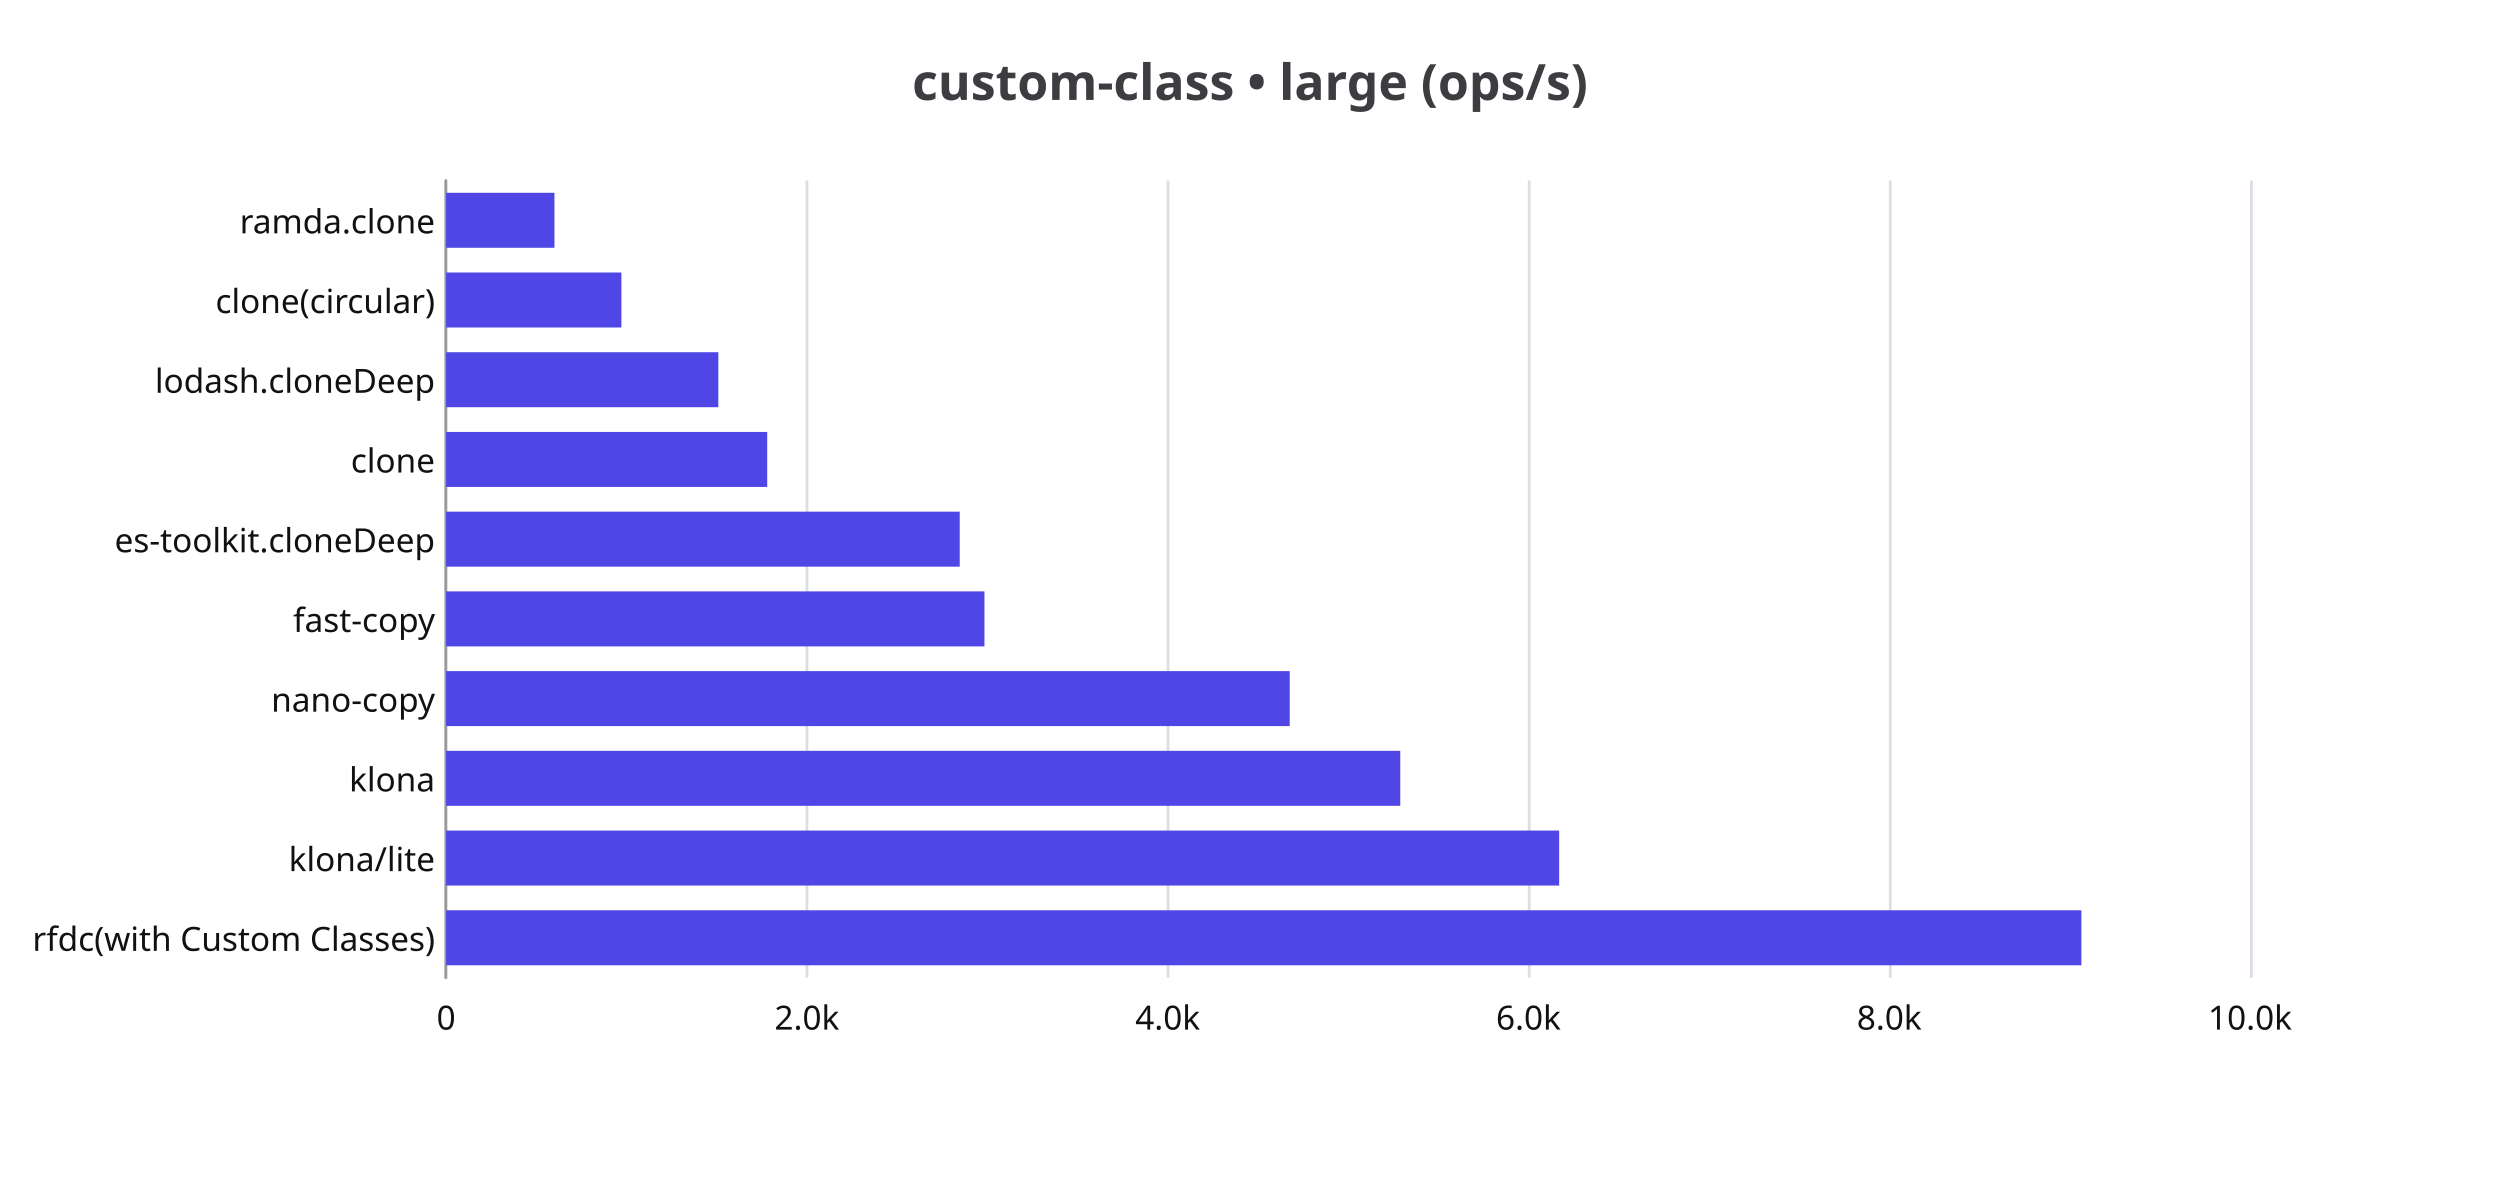
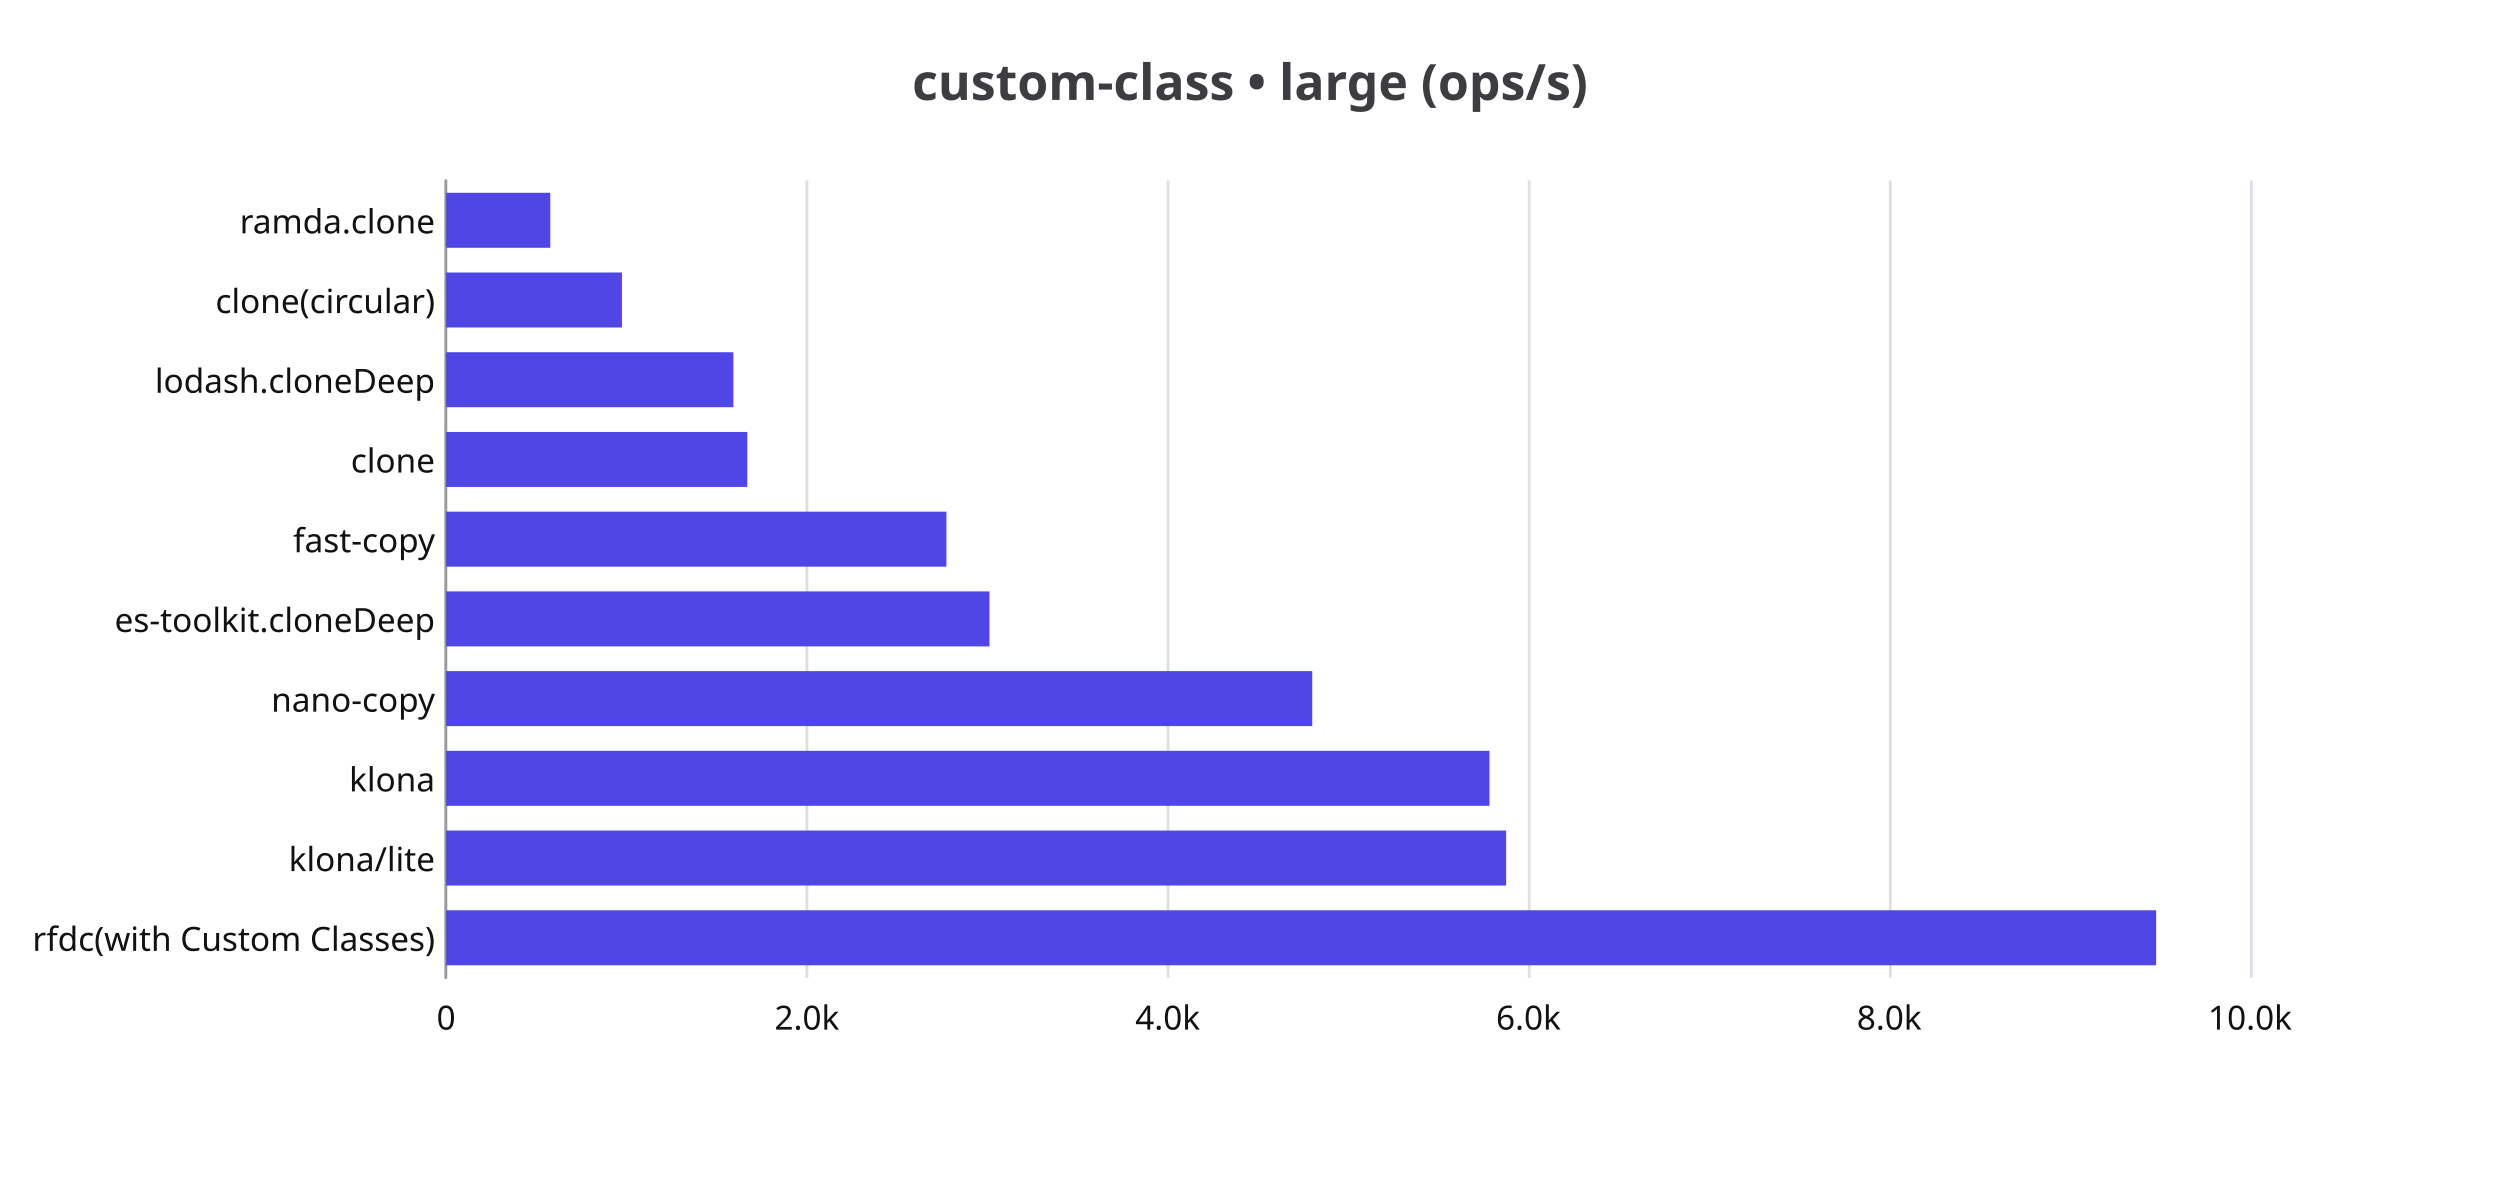
<svg xmlns="http://www.w3.org/2000/svg" width="900" height="432" version="1.1" baseProfile="full" viewBox="0 0 900 432">
  <rect width="900" height="432" x="0" y="0" fill="#ffffff" />
  <path d="M160.5 65L160.5 352" fill="none" pointer-events="visible" stroke="#dbdee4" class="zr9-cls-18" />
  <path d="M290.5 65L290.5 352" fill="none" pointer-events="visible" stroke="#dbdee4" class="zr9-cls-18" />
  <path d="M420.5 65L420.5 352" fill="none" pointer-events="visible" stroke="#dbdee4" class="zr9-cls-18" />
  <path d="M550.5 65L550.5 352" fill="none" pointer-events="visible" stroke="#dbdee4" class="zr9-cls-18" />
  <path d="M680.5 65L680.5 352" fill="none" pointer-events="visible" stroke="#dbdee4" class="zr9-cls-18" />
  <path d="M810.5 65L810.5 352" fill="none" pointer-events="visible" stroke="#dbdee4" class="zr9-cls-18" />
  <path d="M160.5 352L160.5 65" fill="none" pointer-events="visible" stroke="#999" stroke-linecap="round" class="zr9-cls-18" />
  <text dominant-baseline="central" text-anchor="end" style="font-size:12px;font-family:Microsoft YaHei;" xml:space="preserve" transform="translate(156.6 337.65)" fill="#111">    rfdc(with Custom Classes)</text>
  <text dominant-baseline="central" text-anchor="end" style="font-size:12px;font-family:Microsoft YaHei;" xml:space="preserve" transform="translate(156.6 308.95)" fill="#111">    klona/lite</text>
  <text dominant-baseline="central" text-anchor="end" style="font-size:12px;font-family:Microsoft YaHei;" xml:space="preserve" transform="translate(156.6 280.25)" fill="#111">    klona</text>
  <text dominant-baseline="central" text-anchor="end" style="font-size:12px;font-family:Microsoft YaHei;" xml:space="preserve" transform="translate(156.6 251.55)" fill="#111">    nano-copy</text>
-   <text dominant-baseline="central" text-anchor="end" style="font-size:12px;font-family:Microsoft YaHei;" xml:space="preserve" transform="translate(156.6 222.85)" fill="#111">    fast-copy</text>
-   <text dominant-baseline="central" text-anchor="end" style="font-size:12px;font-family:Microsoft YaHei;" xml:space="preserve" transform="translate(156.6 194.15)" fill="#111">    es-toolkit.cloneDeep</text>
+   <text dominant-baseline="central" text-anchor="end" style="font-size:12px;font-family:Microsoft YaHei;" xml:space="preserve" transform="translate(156.6 222.85)" fill="#111">    es-toolkit.cloneDeep</text>
+   <text dominant-baseline="central" text-anchor="end" style="font-size:12px;font-family:Microsoft YaHei;" xml:space="preserve" transform="translate(156.6 194.15)" fill="#111">    fast-copy</text>
  <text dominant-baseline="central" text-anchor="end" style="font-size:12px;font-family:Microsoft YaHei;" xml:space="preserve" transform="translate(156.6 165.45)" fill="#111">    clone</text>
  <text dominant-baseline="central" text-anchor="end" style="font-size:12px;font-family:Microsoft YaHei;" xml:space="preserve" transform="translate(156.6 136.75)" fill="#111">    lodash.cloneDeep</text>
  <text dominant-baseline="central" text-anchor="end" style="font-size:12px;font-family:Microsoft YaHei;" xml:space="preserve" transform="translate(156.6 108.05)" fill="#111">    clone(circular)</text>
  <text dominant-baseline="central" text-anchor="end" style="font-size:12px;font-family:Microsoft YaHei;" xml:space="preserve" transform="translate(156.6 79.35)" fill="#111">    ramda.clone</text>
  <text dominant-baseline="central" text-anchor="middle" style="font-size:12px;font-family:Microsoft YaHei;" y="6" transform="translate(160.6 360)" fill="#111">0</text>
  <text dominant-baseline="central" text-anchor="middle" style="font-size:12px;font-family:Microsoft YaHei;" y="6" transform="translate(290.48 360)" fill="#111">2.0k</text>
  <text dominant-baseline="central" text-anchor="middle" style="font-size:12px;font-family:Microsoft YaHei;" y="6" transform="translate(420.36 360)" fill="#111">4.0k</text>
  <text dominant-baseline="central" text-anchor="middle" style="font-size:12px;font-family:Microsoft YaHei;" y="6" transform="translate(550.24 360)" fill="#111">6.0k</text>
  <text dominant-baseline="central" text-anchor="middle" style="font-size:12px;font-family:Microsoft YaHei;" y="6" transform="translate(680.12 360)" fill="#111">8.0k</text>
  <text dominant-baseline="central" text-anchor="middle" style="font-size:12px;font-family:Microsoft YaHei;" y="6" transform="translate(810 360)" fill="#111">10.0k</text>
-   <path d="M160.6 327.7l588.7 0l0 19.8l-588.7 0Z" fill="#4F46E5" ecmeta_series_index="0" ecmeta_data_index="0" ecmeta_ssr_type="chart" class="zr9-cls-19" />
-   <path d="M160.6 299l400.7 0l0 19.8l-400.7 0Z" fill="#4F46E5" ecmeta_series_index="0" ecmeta_data_index="1" ecmeta_ssr_type="chart" class="zr9-cls-19" />
-   <path d="M160.6 270.3l343.5 0l0 19.8l-343.5 0Z" fill="#4F46E5" ecmeta_series_index="0" ecmeta_data_index="2" ecmeta_ssr_type="chart" class="zr9-cls-19" />
-   <path d="M160.6 241.6l303.7 0l0 19.8l-303.7 0Z" fill="#4F46E5" ecmeta_series_index="0" ecmeta_data_index="3" ecmeta_ssr_type="chart" class="zr9-cls-19" />
-   <path d="M160.6 212.9l193.8 0l0 19.8l-193.8 0Z" fill="#4F46E5" ecmeta_series_index="0" ecmeta_data_index="4" ecmeta_ssr_type="chart" class="zr9-cls-19" />
-   <path d="M160.6 184.2l184.9 0l0 19.8l-184.9 0Z" fill="#4F46E5" ecmeta_series_index="0" ecmeta_data_index="5" ecmeta_ssr_type="chart" class="zr9-cls-19" />
-   <path d="M160.6 155.5l115.6 0l0 19.8l-115.6 0Z" fill="#4F46E5" ecmeta_series_index="0" ecmeta_data_index="6" ecmeta_ssr_type="chart" class="zr9-cls-19" />
-   <path d="M160.6 126.8l98 0l0 19.8l-98 0Z" fill="#4F46E5" ecmeta_series_index="0" ecmeta_data_index="7" ecmeta_ssr_type="chart" class="zr9-cls-19" />
-   <path d="M160.6 98.1l63.1 0l0 19.8l-63.1 0Z" fill="#4F46E5" ecmeta_series_index="0" ecmeta_data_index="8" ecmeta_ssr_type="chart" class="zr9-cls-19" />
-   <path d="M160.6 69.4l39 0l0 19.8l-39 0Z" fill="#4F46E5" ecmeta_series_index="0" ecmeta_data_index="9" ecmeta_ssr_type="chart" class="zr9-cls-19" />
+   <path d="M160.6 327.7l615.6 0l0 19.8l-615.6 0Z" fill="#4F46E5" ecmeta_series_index="0" ecmeta_data_index="0" ecmeta_ssr_type="chart" class="zr9-cls-19" />
+   <path d="M160.6 299l381.6 0l0 19.8l-381.6 0Z" fill="#4F46E5" ecmeta_series_index="0" ecmeta_data_index="1" ecmeta_ssr_type="chart" class="zr9-cls-19" />
+   <path d="M160.6 270.3l375.6 0l0 19.8l-375.6 0Z" fill="#4F46E5" ecmeta_series_index="0" ecmeta_data_index="2" ecmeta_ssr_type="chart" class="zr9-cls-19" />
+   <path d="M160.6 241.6l311.8 0l0 19.8l-311.8 0Z" fill="#4F46E5" ecmeta_series_index="0" ecmeta_data_index="3" ecmeta_ssr_type="chart" class="zr9-cls-19" />
+   <path d="M160.6 212.9l195.6 0l0 19.8l-195.6 0Z" fill="#4F46E5" ecmeta_series_index="0" ecmeta_data_index="4" ecmeta_ssr_type="chart" class="zr9-cls-19" />
+   <path d="M160.6 184.2l180.1 0l0 19.8l-180.1 0Z" fill="#4F46E5" ecmeta_series_index="0" ecmeta_data_index="5" ecmeta_ssr_type="chart" class="zr9-cls-19" />
+   <path d="M160.6 155.5l108.4 0l0 19.8l-108.4 0Z" fill="#4F46E5" ecmeta_series_index="0" ecmeta_data_index="6" ecmeta_ssr_type="chart" class="zr9-cls-19" />
+   <path d="M160.6 126.8l103.4 0l0 19.8l-103.4 0Z" fill="#4F46E5" ecmeta_series_index="0" ecmeta_data_index="7" ecmeta_ssr_type="chart" class="zr9-cls-19" />
+   <path d="M160.6 98.1l63.3 0l0 19.8l-63.3 0Z" fill="#4F46E5" ecmeta_series_index="0" ecmeta_data_index="8" ecmeta_ssr_type="chart" class="zr9-cls-19" />
+   <path d="M160.6 69.4l37.5 0l0 19.8l-37.5 0Z" fill="#4F46E5" ecmeta_series_index="0" ecmeta_data_index="9" ecmeta_ssr_type="chart" class="zr9-cls-19" />
  <path d="M-121.7 -5l243.5 0l0 28l-243.5 0Z" transform="translate(450 20)" fill="rgb(0,0,0)" fill-opacity="0" stroke="#3c3c41" stroke-width="0" class="zr9-cls-18" />
  <text dominant-baseline="central" text-anchor="middle" style="font-size:18px;font-family:Microsoft YaHei;font-weight:bold;" xml:space="preserve" y="9" transform="translate(450 20)" fill="#3c3c41">custom-class • large (ops/s)</text>
  <style>
.zr9-cls-18:hover {
pointer-events:none;
}
.zr9-cls-19:hover {
cursor:pointer;
fill:rgba(86,77,251,1);
}



</style>
</svg>
